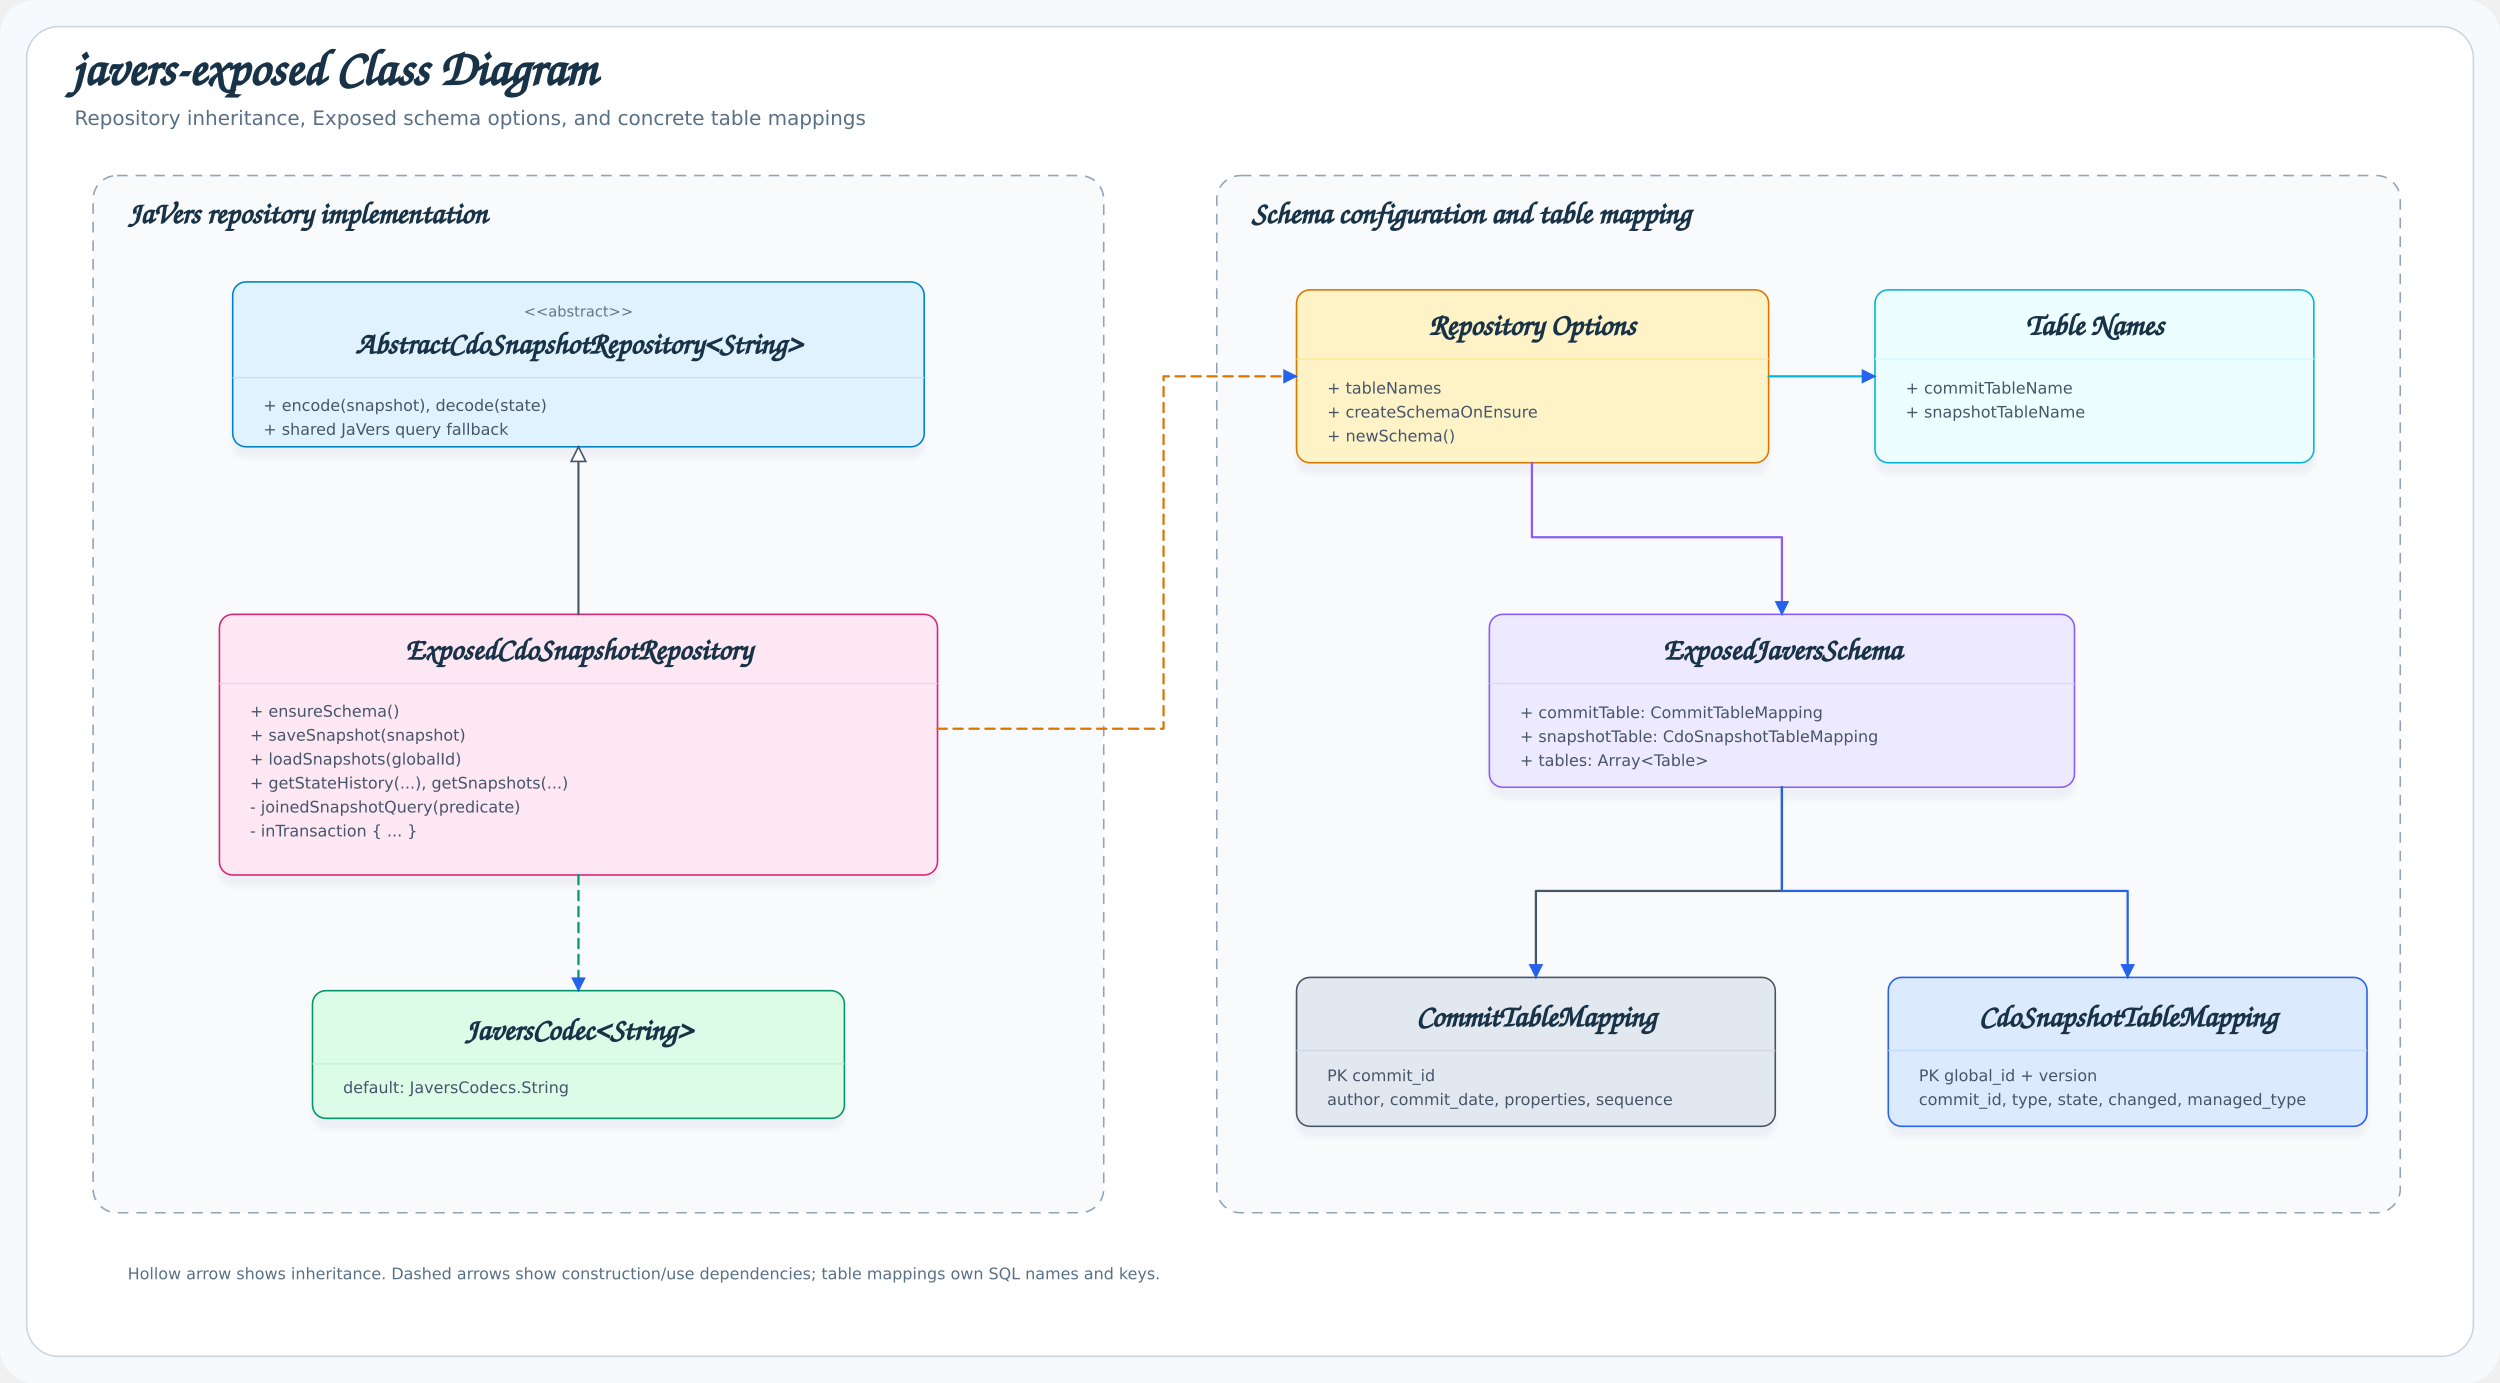
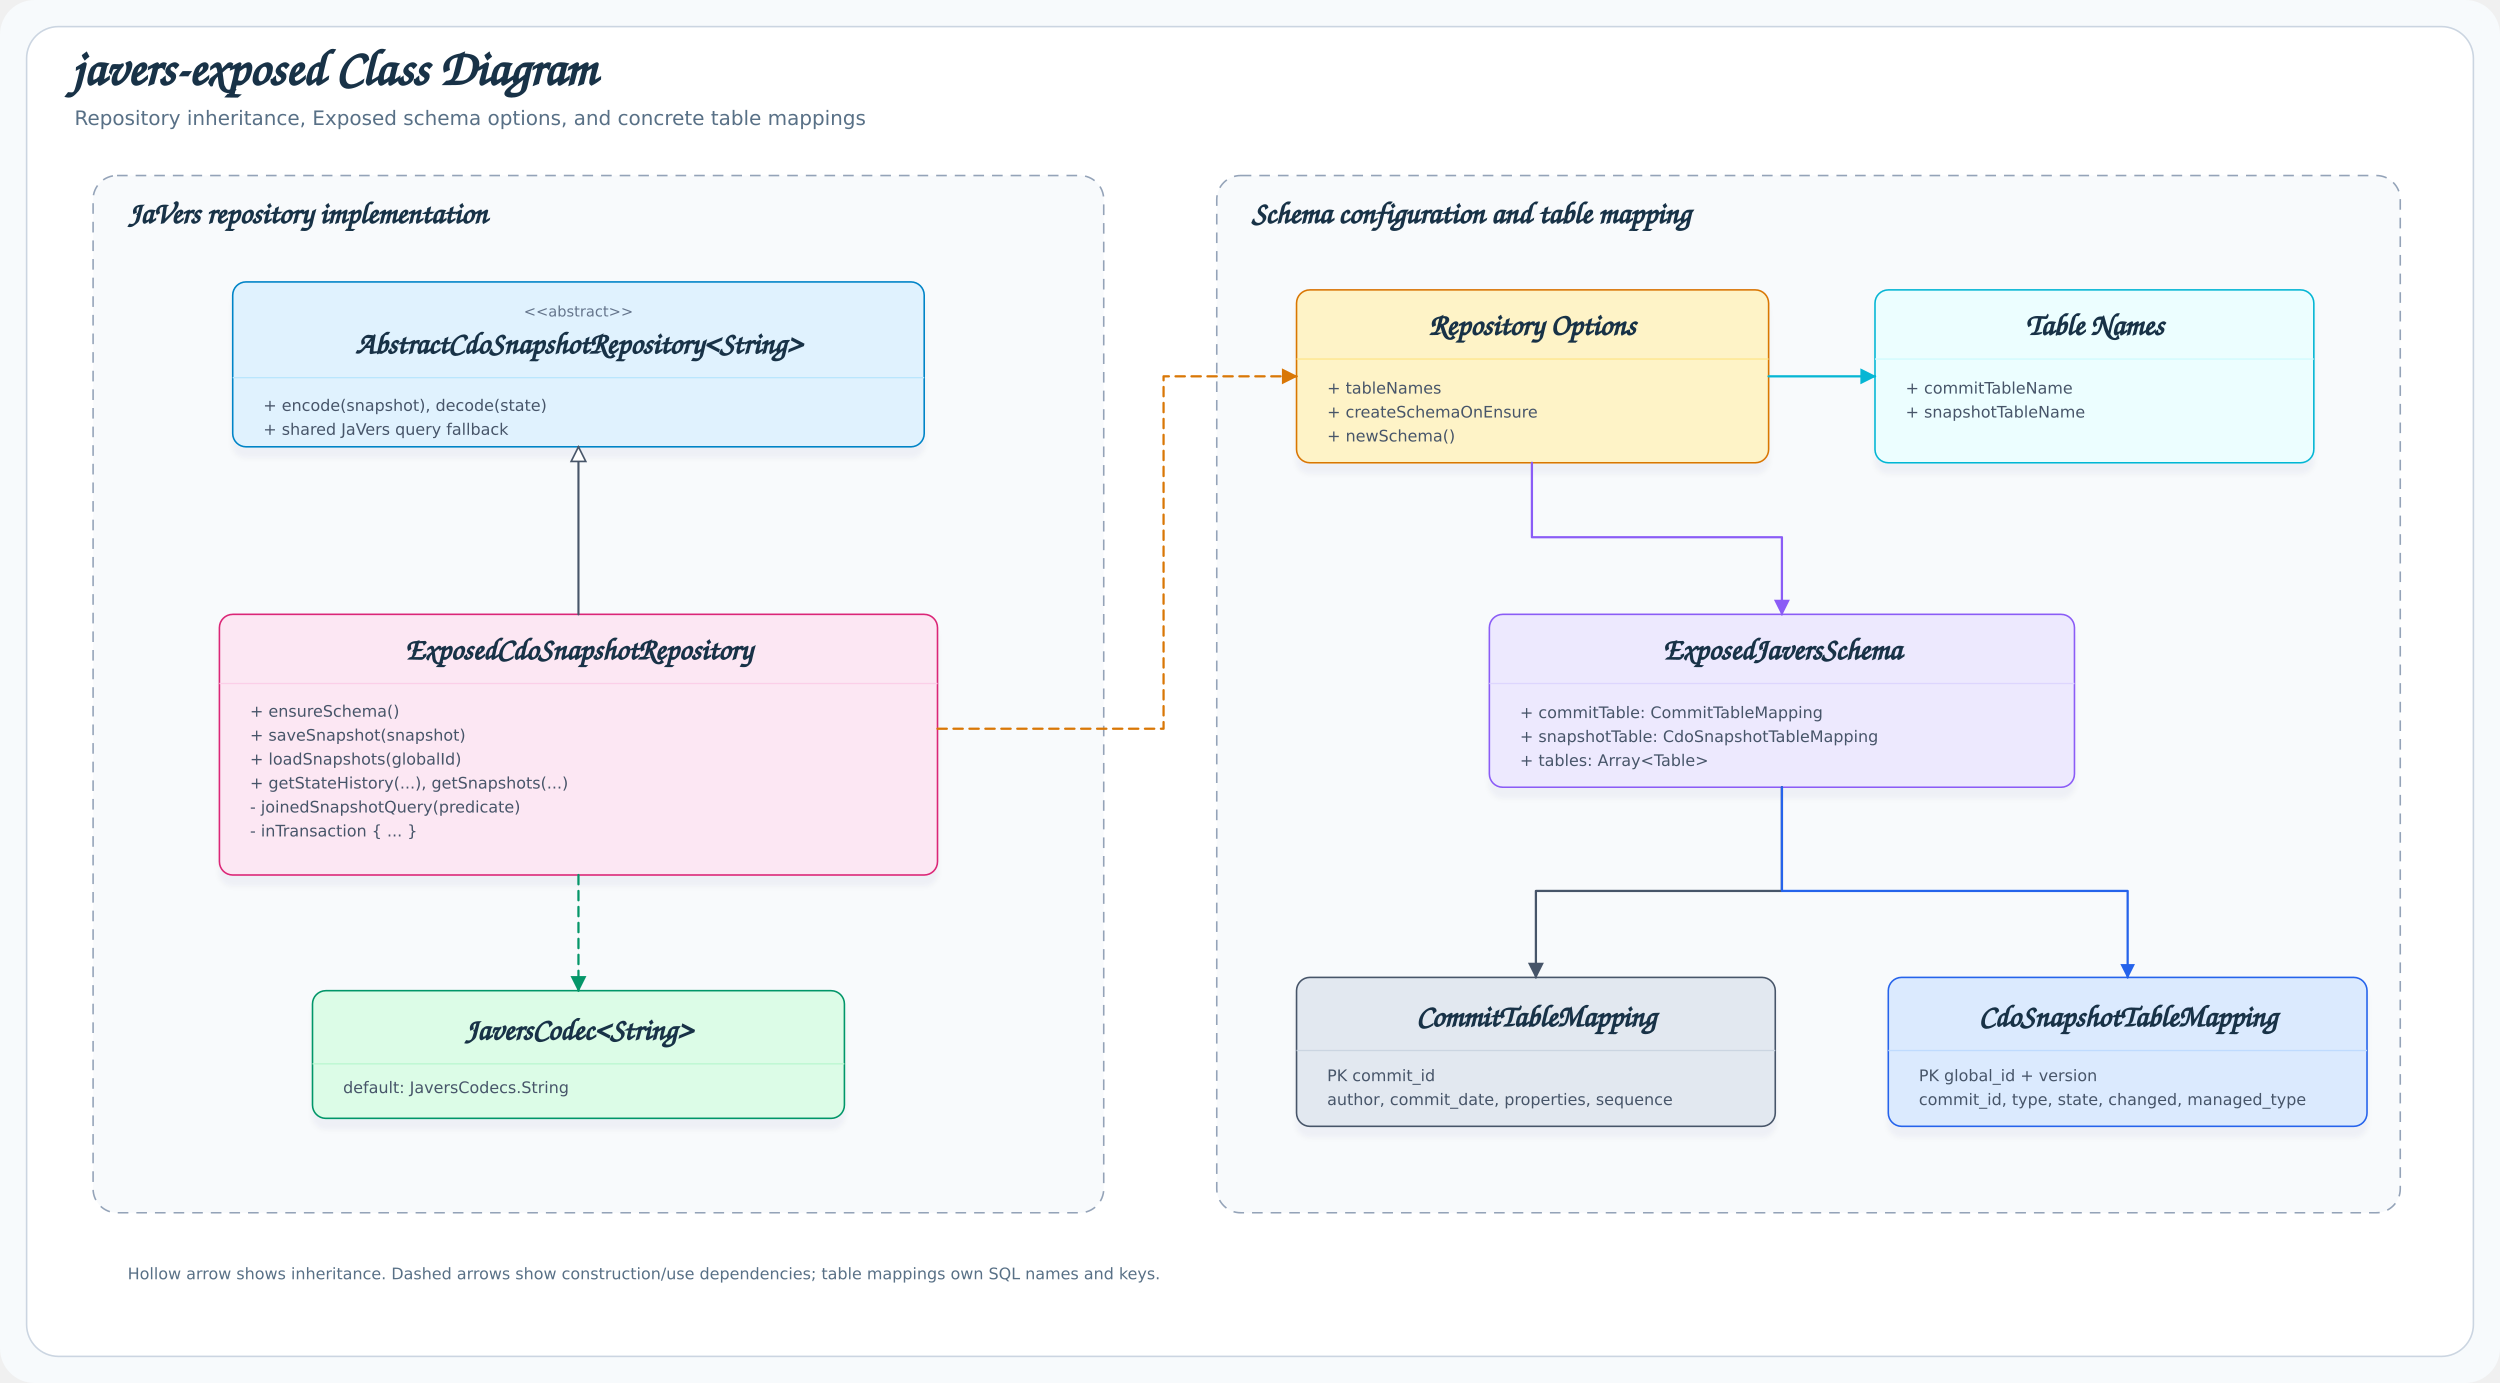
<svg xmlns="http://www.w3.org/2000/svg" width="1880" height="1040" viewBox="0 0 1880 1040" role="img" aria-label="javers-exposed class diagram">
  <defs>
    <filter id="softShadow" x="-20%" y="-20%" width="140%" height="140%">
      <feDropShadow dx="0" dy="8" stdDeviation="2" flood-color="#334155" flood-opacity="0.04" />
    </filter>
    <marker id="arrowInherit" markerUnits="userSpaceOnUse" markerWidth="13" markerHeight="13" refX="12" refY="6.5" orient="auto">
      <path d="M 12 6.5 L 1 1 L 1 12 Z" fill="#ffffff" stroke="#475569" stroke-width="1.25" stroke-dasharray="none" />
    </marker>
    <marker id="arrowUse" markerUnits="userSpaceOnUse" markerWidth="11" markerHeight="11" refX="10" refY="5.5" orient="auto">
      <path d="M 0 0 L 11 5.5 L 0 11 Z" fill="#2563eb" stroke-dasharray="none" />
    </marker>
    <style>
.title{font-family:'Architects Daughter','Comic Sans MS',cursive;font-size:38px;fill:#183247;font-weight:700}
.subtitle{font-family:'Comic Mono','Comic Sans MS','DejaVu Sans',sans-serif;font-size:15px;fill:#587086}
.lane{font-family:'Architects Daughter','Comic Sans MS',cursive;font-size:23px;fill:#183247;font-weight:700}
.className{font-family:'Architects Daughter','Comic Sans MS',cursive;font-size:23px;fill:#183247;font-weight:700}
.stereo{font-family:'Comic Mono','Comic Sans MS','DejaVu Sans',sans-serif;font-size:11px;fill:#64748b}
.member{font-family:'Comic Mono','Comic Sans MS','DejaVu Sans',sans-serif;font-size:12px;fill:#475569}
.small{font-family:'Comic Mono','Comic Sans MS','DejaVu Sans',sans-serif;font-size:12px;fill:#587086}
</style>
+     <marker id="arrow059669" markerUnits="userSpaceOnUse" markerWidth="12" markerHeight="12" refX="11" refY="6" orient="auto">
+       <path d="M 0 0 L 12 6 L 0 12 Z" fill="#059669" stroke-dasharray="none" />
+     </marker>
+     <marker id="arrowD97706" markerUnits="userSpaceOnUse" markerWidth="12" markerHeight="12" refX="11" refY="6" orient="auto">
+       <path d="M 0 0 L 12 6 L 0 12 Z" fill="#d97706" stroke-dasharray="none" />
+     </marker>
+     <marker id="arrow06B6D4" markerUnits="userSpaceOnUse" markerWidth="12" markerHeight="12" refX="11" refY="6" orient="auto">
+       <path d="M 0 0 L 12 6 L 0 12 Z" fill="#06b6d4" stroke-dasharray="none" />
+     </marker>
+     <marker id="arrow8B5CF6" markerUnits="userSpaceOnUse" markerWidth="12" markerHeight="12" refX="11" refY="6" orient="auto">
+       <path d="M 0 0 L 12 6 L 0 12 Z" fill="#8b5cf6" stroke-dasharray="none" />
+     </marker>
+     <marker id="arrow475569" markerUnits="userSpaceOnUse" markerWidth="12" markerHeight="12" refX="11" refY="6" orient="auto">
+       <path d="M 0 0 L 12 6 L 0 12 Z" fill="#475569" stroke-dasharray="none" />
+     </marker>
  </defs>
  <rect x="0" y="0" width="1880" height="1040" rx="26" fill="#f7fafc" />
  <rect x="20" y="20" width="1840" height="1000" rx="24" fill="#ffffff" stroke="#cbd5e1" stroke-width="1.2" />
  <text class="title" x="54" y="64">javers-exposed Class Diagram</text>
  <text class="subtitle" x="56" y="94">Repository inheritance, Exposed schema options, and concrete table mappings</text>
  <rect x="70" y="132" width="760" height="780" rx="18" fill="#f8fafc" stroke="#94a3b8" stroke-width="1.2" stroke-dasharray="8 6" />
  <text class="lane" x="96" y="168">JaVers repository implementation</text>
  <rect x="175" y="212" width="520" height="124" rx="10" fill="#e0f2fe" stroke="#0284c7" stroke-width="1.2" filter="url(#softShadow)" />
  <text class="stereo" x="435" y="238" text-anchor="middle">&lt;&lt;abstract&gt;&gt;</text>
  <text class="className" x="435" y="266" text-anchor="middle">AbstractCdoSnapshotRepository&lt;String&gt;</text>
  <path d="M 175,284 H695" stroke="#bae6fd" stroke-width="1" />
  <text class="member" x="198" y="309">+ encode(snapshot), decode(state)</text>
  <text class="member" x="198" y="327">+ shared JaVers query fallback</text>
  <rect x="165" y="462" width="540" height="196" rx="10" fill="#fce7f3" stroke="#db2777" stroke-width="1.2" filter="url(#softShadow)" />
  <text class="className" x="435" y="496" text-anchor="middle">ExposedCdoSnapshotRepository</text>
  <path d="M 165,514 H705" stroke="#fbcfe8" stroke-width="1" />
  <text class="member" x="188" y="539">+ ensureSchema()</text>
  <text class="member" x="188" y="557">+ saveSnapshot(snapshot)</text>
  <text class="member" x="188" y="575">+ loadSnapshots(globalId)</text>
  <text class="member" x="188" y="593">+ getStateHistory(...), getSnapshots(...)</text>
  <text class="member" x="188" y="611">- joinedSnapshotQuery(predicate)</text>
  <text class="member" x="188" y="629">- inTransaction { ... }</text>
  <rect x="235" y="745" width="400" height="96" rx="10" fill="#dcfce7" stroke="#059669" stroke-width="1.2" filter="url(#softShadow)" />
  <text class="className" x="435" y="782" text-anchor="middle">JaversCodec&lt;String&gt;</text>
  <path d="M 235,800 H635" stroke="#bbf7d0" stroke-width="1" />
  <text class="member" x="258" y="822">default: JaversCodecs.String</text>
  <rect x="915" y="132" width="890" height="780" rx="18" fill="#f8fafc" stroke="#94a3b8" stroke-width="1.2" stroke-dasharray="8 6" />
  <text class="lane" x="941" y="168">Schema configuration and table mapping</text>
  <rect x="975" y="218" width="355" height="130" rx="10" fill="#fef3c7" stroke="#d97706" stroke-width="1.2" filter="url(#softShadow)" />
  <text class="className" x="1152" y="252" text-anchor="middle">Repository Options</text>
  <path d="M 975,270 H1330" stroke="#fde68a" stroke-width="1" />
  <text class="member" x="998" y="296">+ tableNames</text>
  <text class="member" x="998" y="314">+ createSchemaOnEnsure</text>
  <text class="member" x="998" y="332">+ newSchema()</text>
  <rect x="1410" y="218" width="330" height="130" rx="10" fill="#ecfeff" stroke="#06b6d4" stroke-width="1.2" filter="url(#softShadow)" />
  <text class="className" x="1575" y="252" text-anchor="middle">Table Names</text>
  <path d="M 1410,270 H1740" stroke="#cffafe" stroke-width="1" />
  <text class="member" x="1433" y="296">+ commitTableName</text>
  <text class="member" x="1433" y="314">+ snapshotTableName</text>
  <rect x="1120" y="462" width="440" height="130" rx="10" fill="#ede9fe" stroke="#8b5cf6" stroke-width="1.2" filter="url(#softShadow)" />
  <text class="className" x="1340" y="496" text-anchor="middle">ExposedJaversSchema</text>
  <path d="M 1120,514 H1560" stroke="#ddd6fe" stroke-width="1" />
  <text class="member" x="1143" y="540">+ commitTable: CommitTableMapping</text>
  <text class="member" x="1143" y="558">+ snapshotTable: CdoSnapshotTableMapping</text>
  <text class="member" x="1143" y="576">+ tables: Array&lt;Table&gt;</text>
  <rect x="975" y="735" width="360" height="112" rx="10" fill="#e2e8f0" stroke="#475569" stroke-width="1.2" filter="url(#softShadow)" />
  <text class="className" x="1155" y="772" text-anchor="middle">CommitTableMapping</text>
  <path d="M 975,790 H1335" stroke="#cbd5e1" stroke-width="1" />
  <text class="member" x="998" y="813">PK commit_id</text>
  <text class="member" x="998" y="831">author, commit_date, properties, sequence</text>
  <rect x="1420" y="735" width="360" height="112" rx="10" fill="#dbeafe" stroke="#2563eb" stroke-width="1.2" filter="url(#softShadow)" />
  <text class="className" x="1600" y="772" text-anchor="middle">CdoSnapshotTableMapping</text>
  <path d="M 1420,790 H1780" stroke="#bfdbfe" stroke-width="1" />
  <text class="member" x="1443" y="813">PK global_id + version</text>
  <text class="member" x="1443" y="831">commit_id, type, state, changed, managed_type</text>
  <path d="M 435,462 L 435,336" fill="none" stroke="#475569" stroke-width="1.6" stroke-linecap="round" marker-end="url(#arrowInherit)" />
-   <path d="M 435,658 L 435,745" fill="none" stroke="#059669" stroke-width="1.7" stroke-linecap="round" stroke-linejoin="round" stroke-dasharray="7 5" marker-end="url(#arrowUse)" />
-   <path d="M 705,548 L 875,548 L 875,283 L 975,283" fill="none" stroke="#d97706" stroke-width="1.7" stroke-linecap="round" stroke-linejoin="round" stroke-dasharray="7 5" marker-end="url(#arrowUse)" />
-   <path d="M 1330,283 L 1410,283" fill="none" stroke="#06b6d4" stroke-width="1.7" stroke-linecap="round" stroke-linejoin="round" marker-end="url(#arrowUse)" />
-   <path d="M 1152,348 L 1152,404 L 1340,404 L 1340,462" fill="none" stroke="#8b5cf6" stroke-width="1.7" stroke-linecap="round" stroke-linejoin="round" marker-end="url(#arrowUse)" />
-   <path d="M 1340,592 L 1340,670 L 1155,670 L 1155,735" fill="none" stroke="#475569" stroke-width="1.7" stroke-linecap="round" stroke-linejoin="round" marker-end="url(#arrowUse)" />
+   <path d="M 435,658 L 435,745" fill="none" stroke="#059669" stroke-width="1.7" stroke-linecap="round" stroke-linejoin="round" stroke-dasharray="7 5" marker-end="url(#arrow059669)" />
+   <path d="M 705,548 L 875,548 L 875,283 L 975,283" fill="none" stroke="#d97706" stroke-width="1.7" stroke-linecap="round" stroke-linejoin="round" stroke-dasharray="7 5" marker-end="url(#arrowD97706)" />
+   <path d="M 1330,283 L 1410,283" fill="none" stroke="#06b6d4" stroke-width="1.7" stroke-linecap="round" stroke-linejoin="round" marker-end="url(#arrow06B6D4)" />
+   <path d="M 1152,348 L 1152,404 L 1340,404 L 1340,462" fill="none" stroke="#8b5cf6" stroke-width="1.7" stroke-linecap="round" stroke-linejoin="round" marker-end="url(#arrow8B5CF6)" />
+   <path d="M 1340,592 L 1340,670 L 1155,670 L 1155,735" fill="none" stroke="#475569" stroke-width="1.7" stroke-linecap="round" stroke-linejoin="round" marker-end="url(#arrow475569)" />
  <path d="M 1340,592 L 1340,670 L 1600,670 L 1600,735" fill="none" stroke="#2563eb" stroke-width="1.7" stroke-linecap="round" stroke-linejoin="round" marker-end="url(#arrowUse)" />
  <text class="small" x="96" y="962">Hollow arrow shows inheritance. Dashed arrows show construction/use dependencies; table mappings own SQL names and keys.</text>
</svg>
